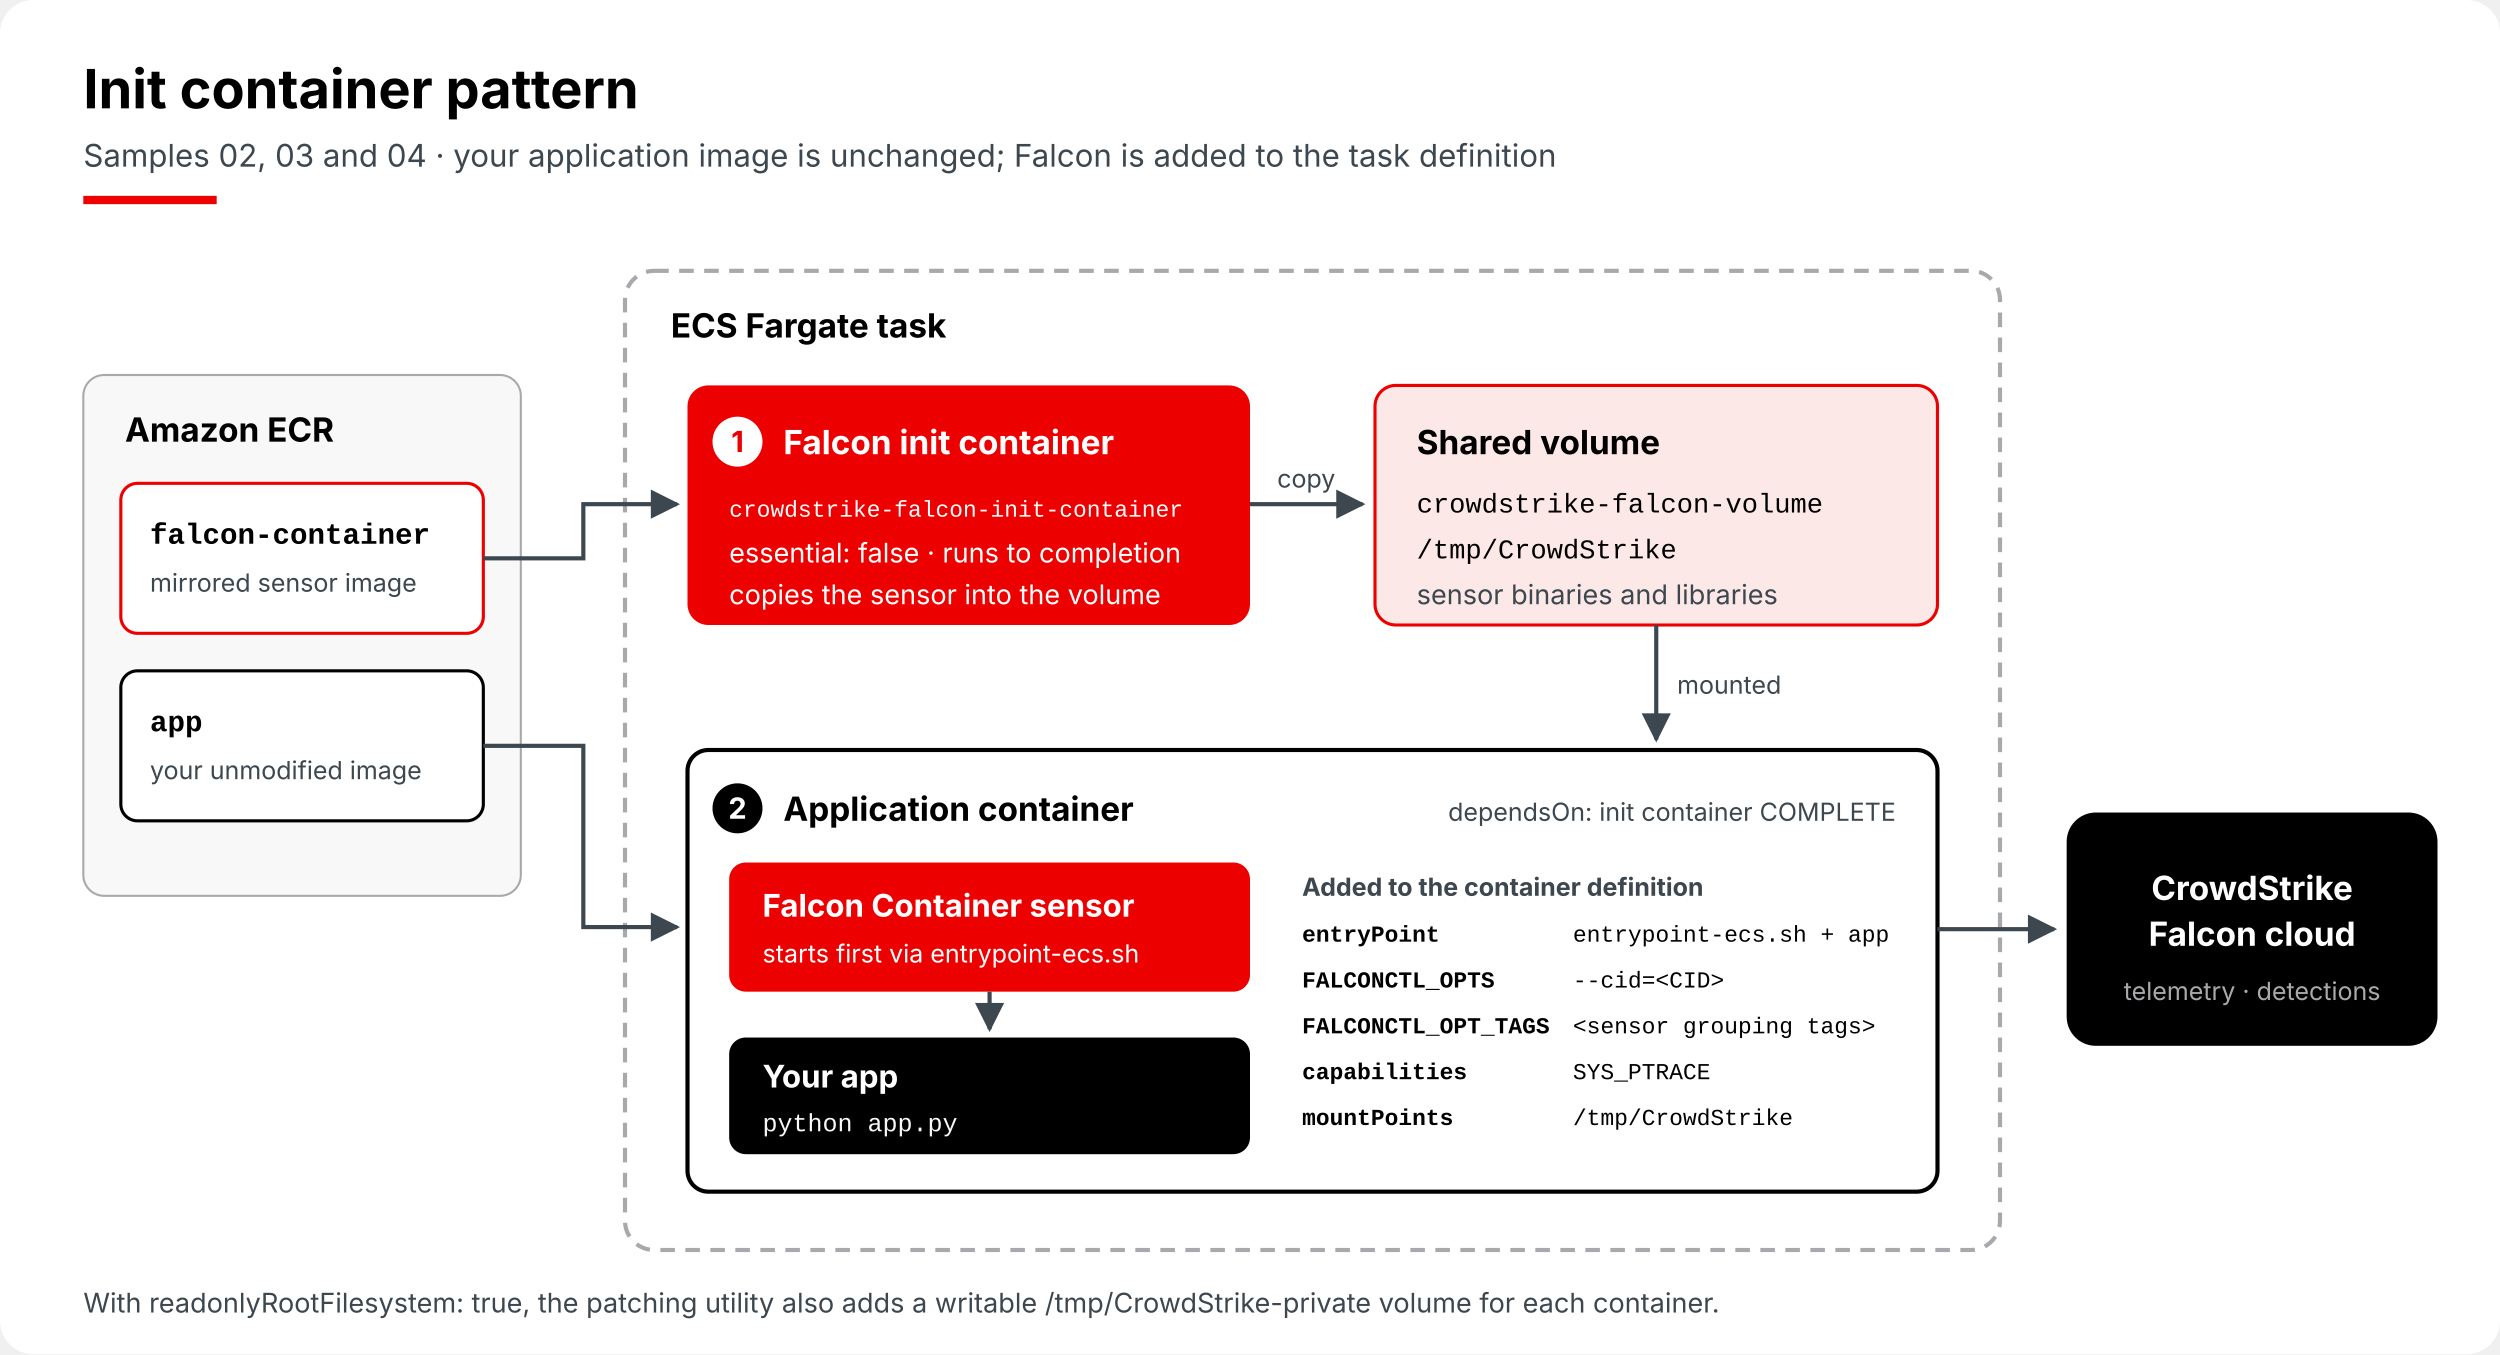
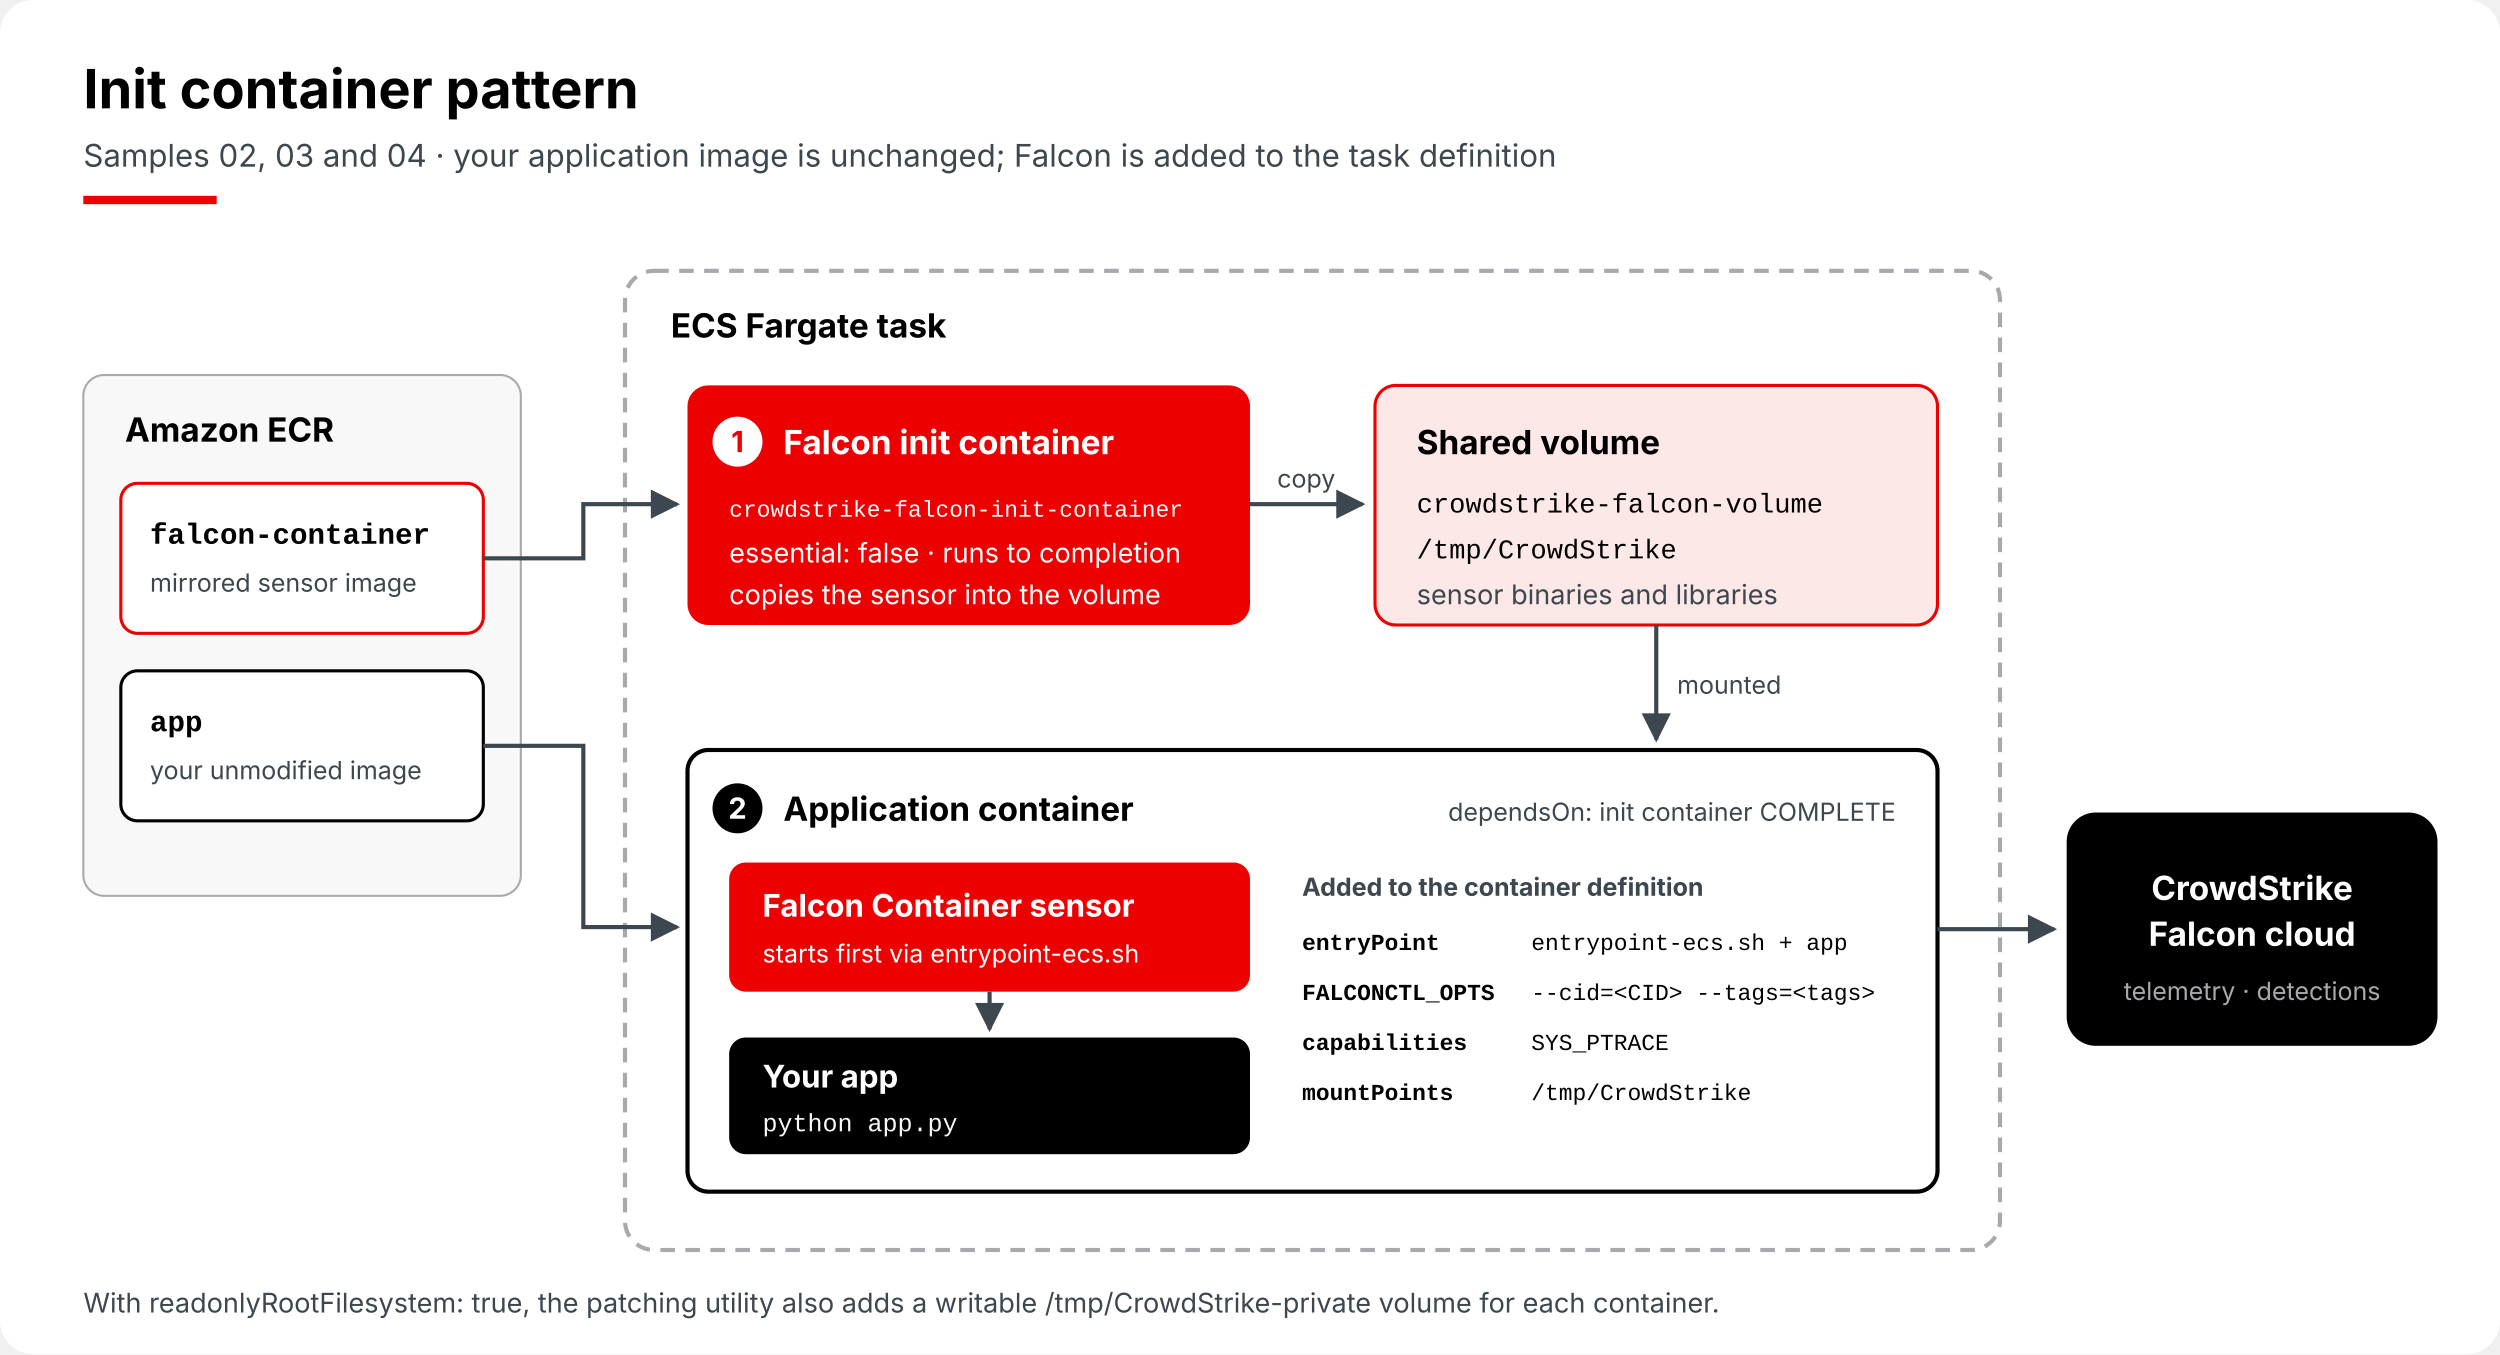
<svg xmlns="http://www.w3.org/2000/svg" viewBox="0 0 1200 650" width="1200" height="650" font-family="Inter, 'Helvetica Neue', Arial, sans-serif">
  <defs>
    <marker id="arrow" viewBox="0 0 10 10" refX="9" refY="5" markerWidth="7" markerHeight="7" orient="auto-start-reverse">
      <path d="M0 0 L10 5 L0 10 z" fill="#3D474F" />
    </marker>
    <style>
      .mono { font-family: 'SF Mono', Consolas, 'Liberation Mono', monospace; }
      .h { font-weight: 700; }
      .muted { fill: #3D474F; }
      .line { fill: none; stroke: #3D474F; stroke-width: 2; marker-end: url(#arrow); }
    </style>
  </defs>
  <rect width="1200" height="650" rx="16" fill="#FFFFFF" />
  <text x="40" y="52" font-size="26" class="h" fill="#000">Init container pattern</text>
  <text x="40" y="80" font-size="15" class="muted">Samples 02, 03 and 04 · your application image is unchanged; Falcon is added to the task definition</text>
  <rect x="40" y="94" width="64" height="4" fill="#EC0000" />
  <rect x="40" y="180" width="210" height="250" rx="10" fill="#F8F8F8" stroke="#A7A9AC" />
  <text x="60" y="212" font-size="16" class="h" fill="#000">Amazon ECR</text>
  <rect x="58" y="232" width="174" height="72" rx="8" fill="#FFFFFF" stroke="#EC0000" stroke-width="1.5" />
  <text x="72" y="261" font-size="14" class="h mono" fill="#000">falcon-container</text>
  <text x="72" y="284" font-size="12" class="muted">mirrored sensor image</text>
  <rect x="58" y="322" width="174" height="72" rx="8" fill="#FFFFFF" stroke="#000" stroke-width="1.5" />
  <text x="72" y="351" font-size="14" class="h mono" fill="#000">app</text>
  <text x="72" y="374" font-size="12" class="muted">your unmodified image</text>
  <rect x="300" y="130" width="660" height="470" rx="14" fill="none" stroke="#A7A9AC" stroke-width="2" stroke-dasharray="7 5" />
  <text x="322" y="162" font-size="16" class="h" fill="#000">ECS Fargate task</text>
  <rect x="330" y="185" width="270" height="115" rx="10" fill="#EC0000" />
  <circle cx="354" cy="212" r="12" fill="#FFFFFF" />
  <text x="354" y="217" font-size="14" class="h" fill="#EC0000" text-anchor="middle">1</text>
  <text x="376" y="218" font-size="16" class="h" fill="#FFFFFF">Falcon init container</text>
  <text x="350" y="248" font-size="11" class="mono" fill="#FFFFFF">crowdstrike-falcon-init-container</text>
  <text x="350" y="270" font-size="13" fill="#FFFFFF">essential: false · runs to completion</text>
  <text x="350" y="290" font-size="13" fill="#FFFFFF">copies the sensor into the volume</text>
  <rect x="660" y="185" width="270" height="115" rx="10" fill="#FDE8E8" stroke="#EC0000" stroke-width="1.5" />
  <text x="680" y="218" font-size="16" class="h" fill="#000">Shared volume</text>
  <text x="680" y="246" font-size="13" class="mono" fill="#000">crowdstrike-falcon-volume</text>
  <text x="680" y="268" font-size="13" class="mono" fill="#000">/tmp/CrowdStrike</text>
  <text x="680" y="290" font-size="13" class="muted">sensor binaries and libraries</text>
  <path class="line" d="M600 242 L654 242" />
  <text x="627" y="234" font-size="12" class="muted" text-anchor="middle">copy</text>
  <rect x="330" y="360" width="600" height="212" rx="10" fill="#FFFFFF" stroke="#000" stroke-width="2" />
  <circle cx="354" cy="388" r="12" fill="#000" />
  <text x="354" y="393" font-size="14" class="h" fill="#FFFFFF" text-anchor="middle">2</text>
  <text x="376" y="394" font-size="16" class="h" fill="#000">Application container</text>
  <text x="910" y="394" font-size="12" class="muted" text-anchor="end">dependsOn: init container COMPLETE</text>
  <rect x="350" y="414" width="250" height="62" rx="8" fill="#EC0000" />
  <text x="366" y="440" font-size="15" class="h" fill="#FFFFFF">Falcon Container sensor</text>
  <text x="366" y="462" font-size="12" fill="#FFFFFF">starts first via entrypoint-ecs.sh</text>
  <path class="line" d="M475 476 L475 494" />
  <rect x="350" y="498" width="250" height="56" rx="8" fill="#000" />
  <text x="366" y="522" font-size="15" class="h" fill="#FFFFFF">Your app</text>
  <text x="366" y="543" font-size="12" class="mono" fill="#F8F8F8">python app.py</text>
  <text x="625" y="430" font-size="12" class="h muted">Added to the container definition</text>
-   <text x="625" y="452" font-size="11" class="mono" fill="#000">
+   <text x="625" y="456" font-size="11" class="mono" fill="#000">
    <tspan font-weight="700">entryPoint</tspan>
-     <tspan x="755">entrypoint-ecs.sh + app</tspan>
+     <tspan x="735">entrypoint-ecs.sh + app</tspan>
  </text>
-   <text x="625" y="474" font-size="11" class="mono" fill="#000">
+   <text x="625" y="480" font-size="11" class="mono" fill="#000">
    <tspan font-weight="700">FALCONCTL_OPTS</tspan>
-     <tspan x="755">--cid=&lt;CID&gt;</tspan>
+     <tspan x="735">--cid=&lt;CID&gt; --tags=&lt;tags&gt;</tspan>
  </text>
-   <text x="625" y="496" font-size="11" class="mono" fill="#000">
-     <tspan font-weight="700">FALCONCTL_OPT_TAGS</tspan>
-     <tspan x="755">&lt;sensor grouping tags&gt;</tspan>
+   <text x="625" y="504" font-size="11" class="mono" fill="#000">
+     <tspan font-weight="700">capabilities</tspan>
+     <tspan x="735">SYS_PTRACE</tspan>
  </text>
-   <text x="625" y="518" font-size="11" class="mono" fill="#000">
-     <tspan font-weight="700">capabilities</tspan>
-     <tspan x="755">SYS_PTRACE</tspan>
-   </text>
-   <text x="625" y="540" font-size="11" class="mono" fill="#000">
+   <text x="625" y="528" font-size="11" class="mono" fill="#000">
    <tspan font-weight="700">mountPoints</tspan>
-     <tspan x="755">/tmp/CrowdStrike</tspan>
+     <tspan x="735">/tmp/CrowdStrike</tspan>
  </text>
  <path class="line" d="M795 300 L795 355" />
  <text x="805" y="333" font-size="12" class="muted">mounted</text>
  <path class="line" d="M232 268 L280 268 L280 242 L325 242" />
  <path class="line" d="M232 358 L280 358 L280 445 L325 445" />
  <rect x="992" y="390" width="178" height="112" rx="14" fill="#000" />
  <text x="1081" y="432" font-size="16" class="h" fill="#FFFFFF" text-anchor="middle">CrowdStrike</text>
  <text x="1081" y="454" font-size="16" class="h" fill="#FFFFFF" text-anchor="middle">Falcon cloud</text>
  <text x="1081" y="480" font-size="12" fill="#A7A9AC" text-anchor="middle">telemetry · detections</text>
  <path class="line" d="M930 446 L986 446" />
  <text x="40" y="630" font-size="13" class="muted">With readonlyRootFilesystem: true, the patching utility also adds a writable /tmp/CrowdStrike-private volume for each container.</text>
</svg>
